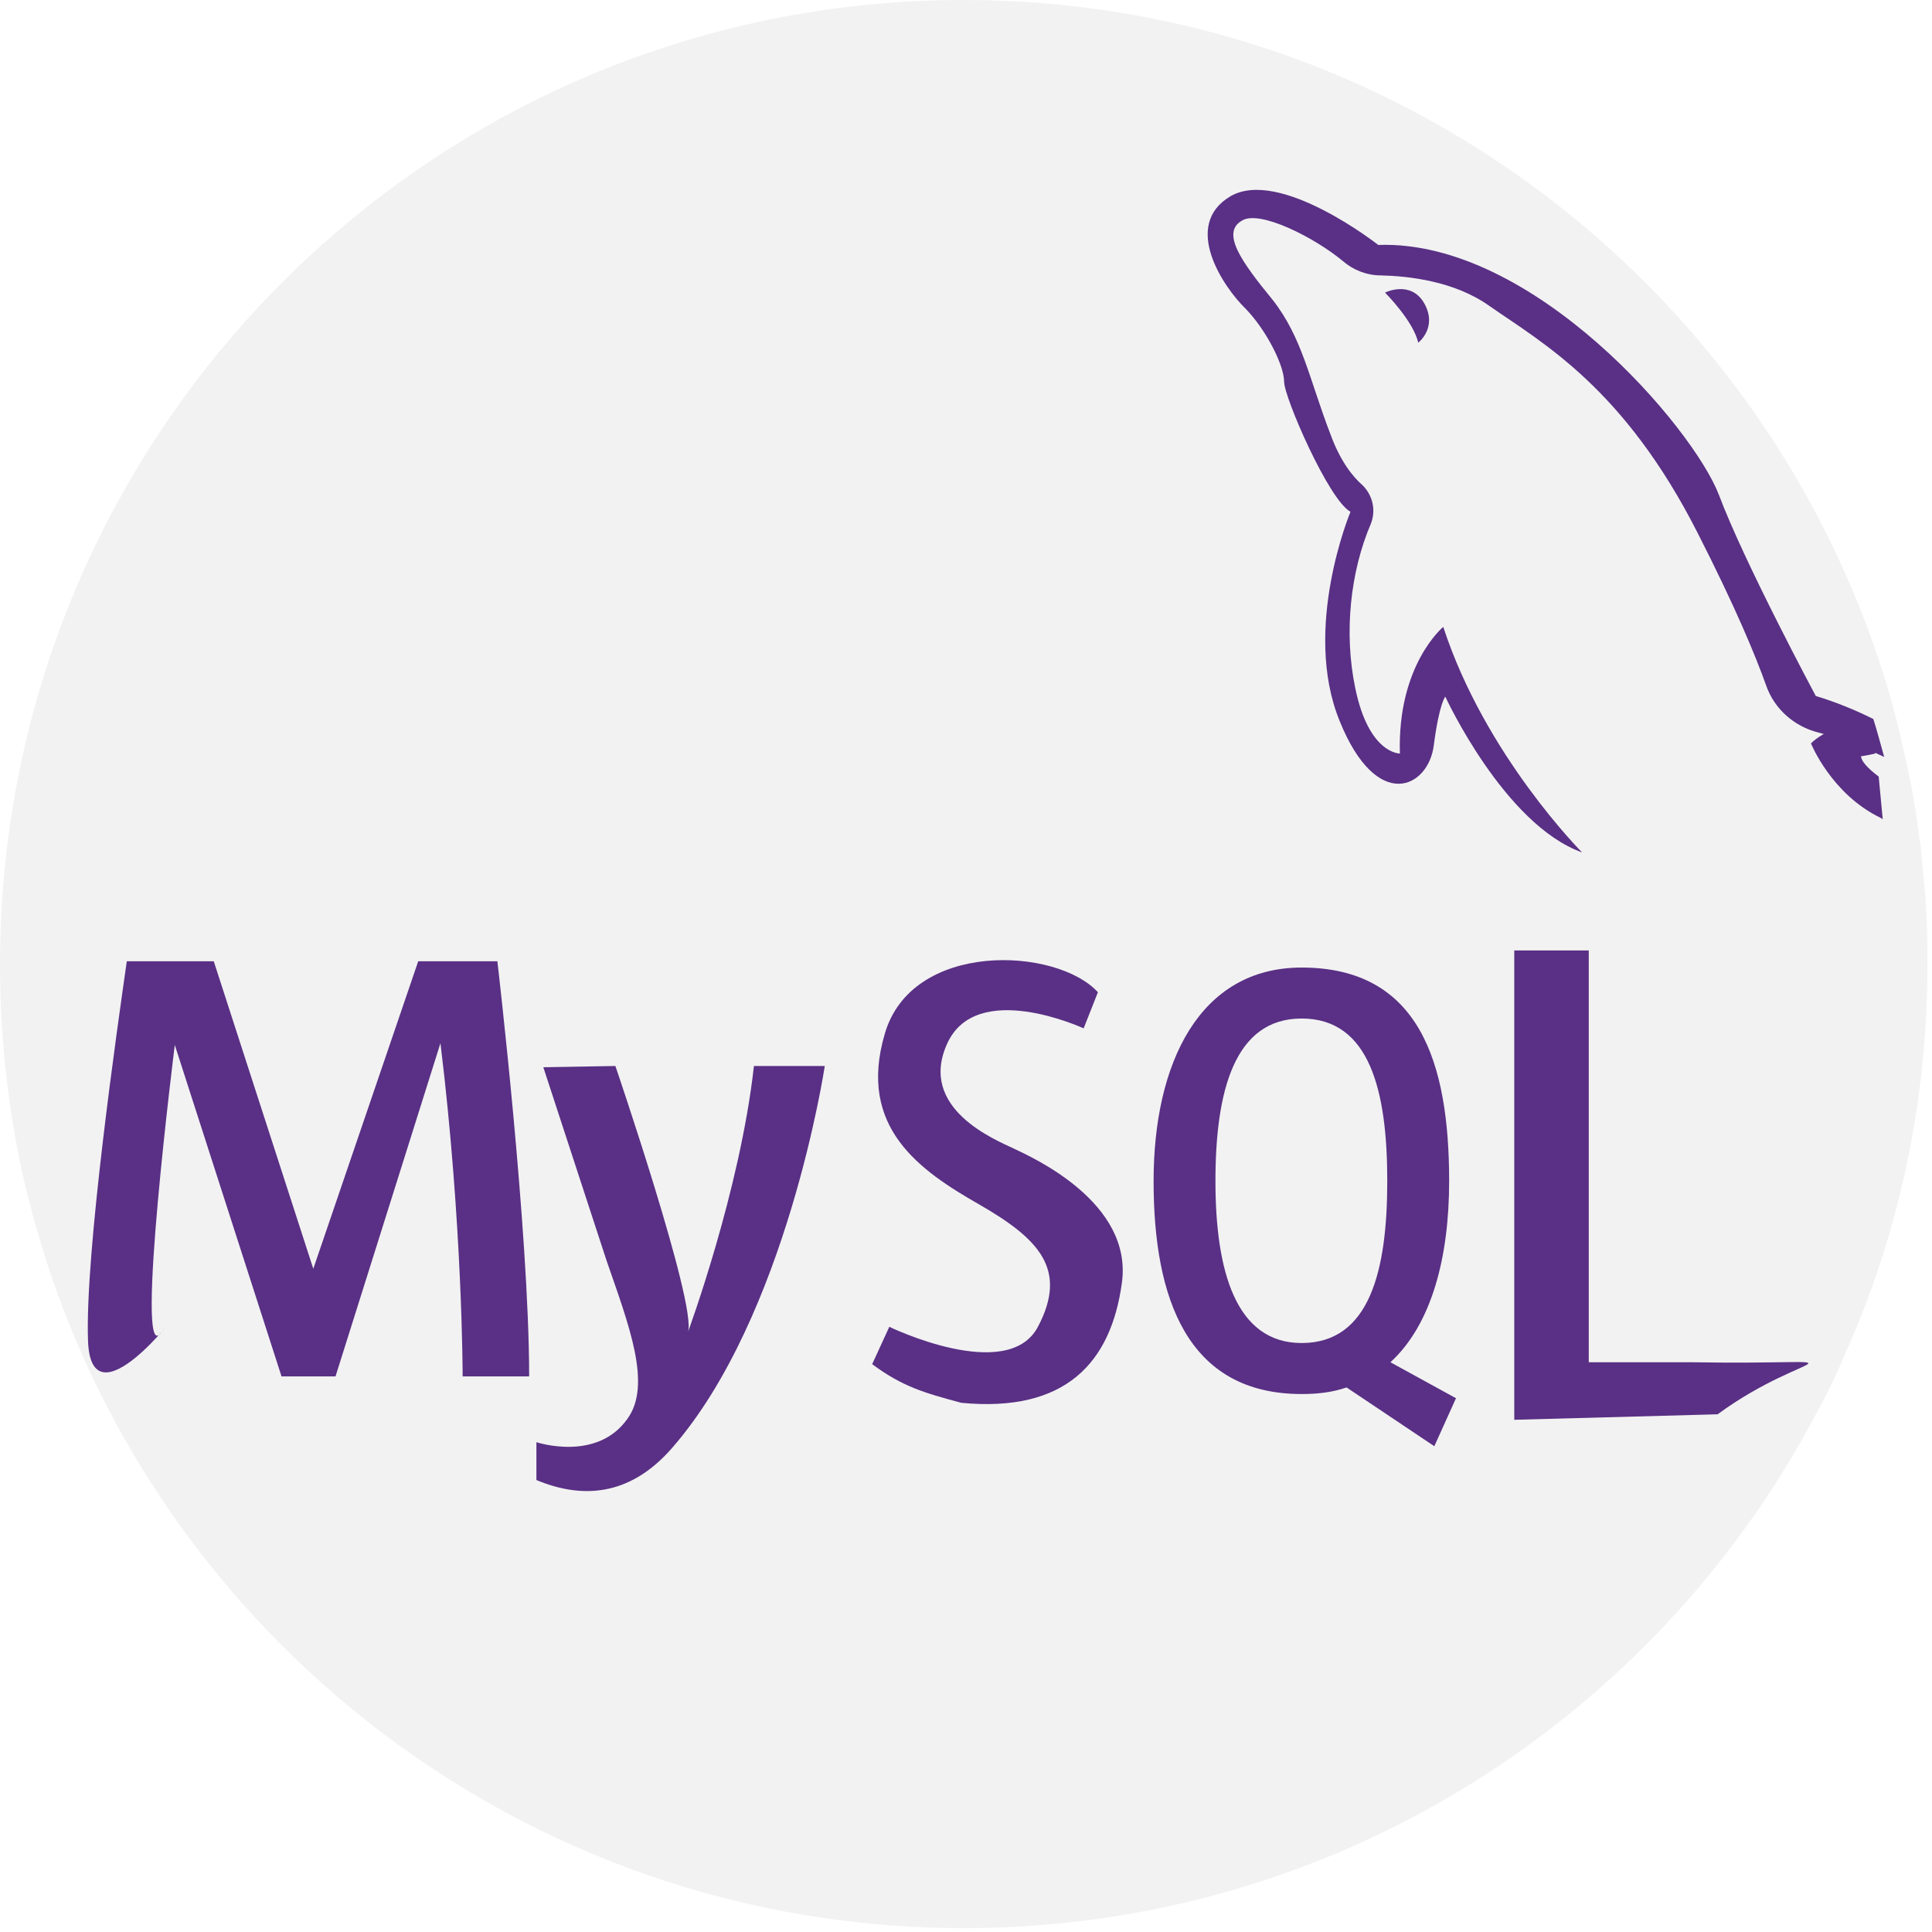
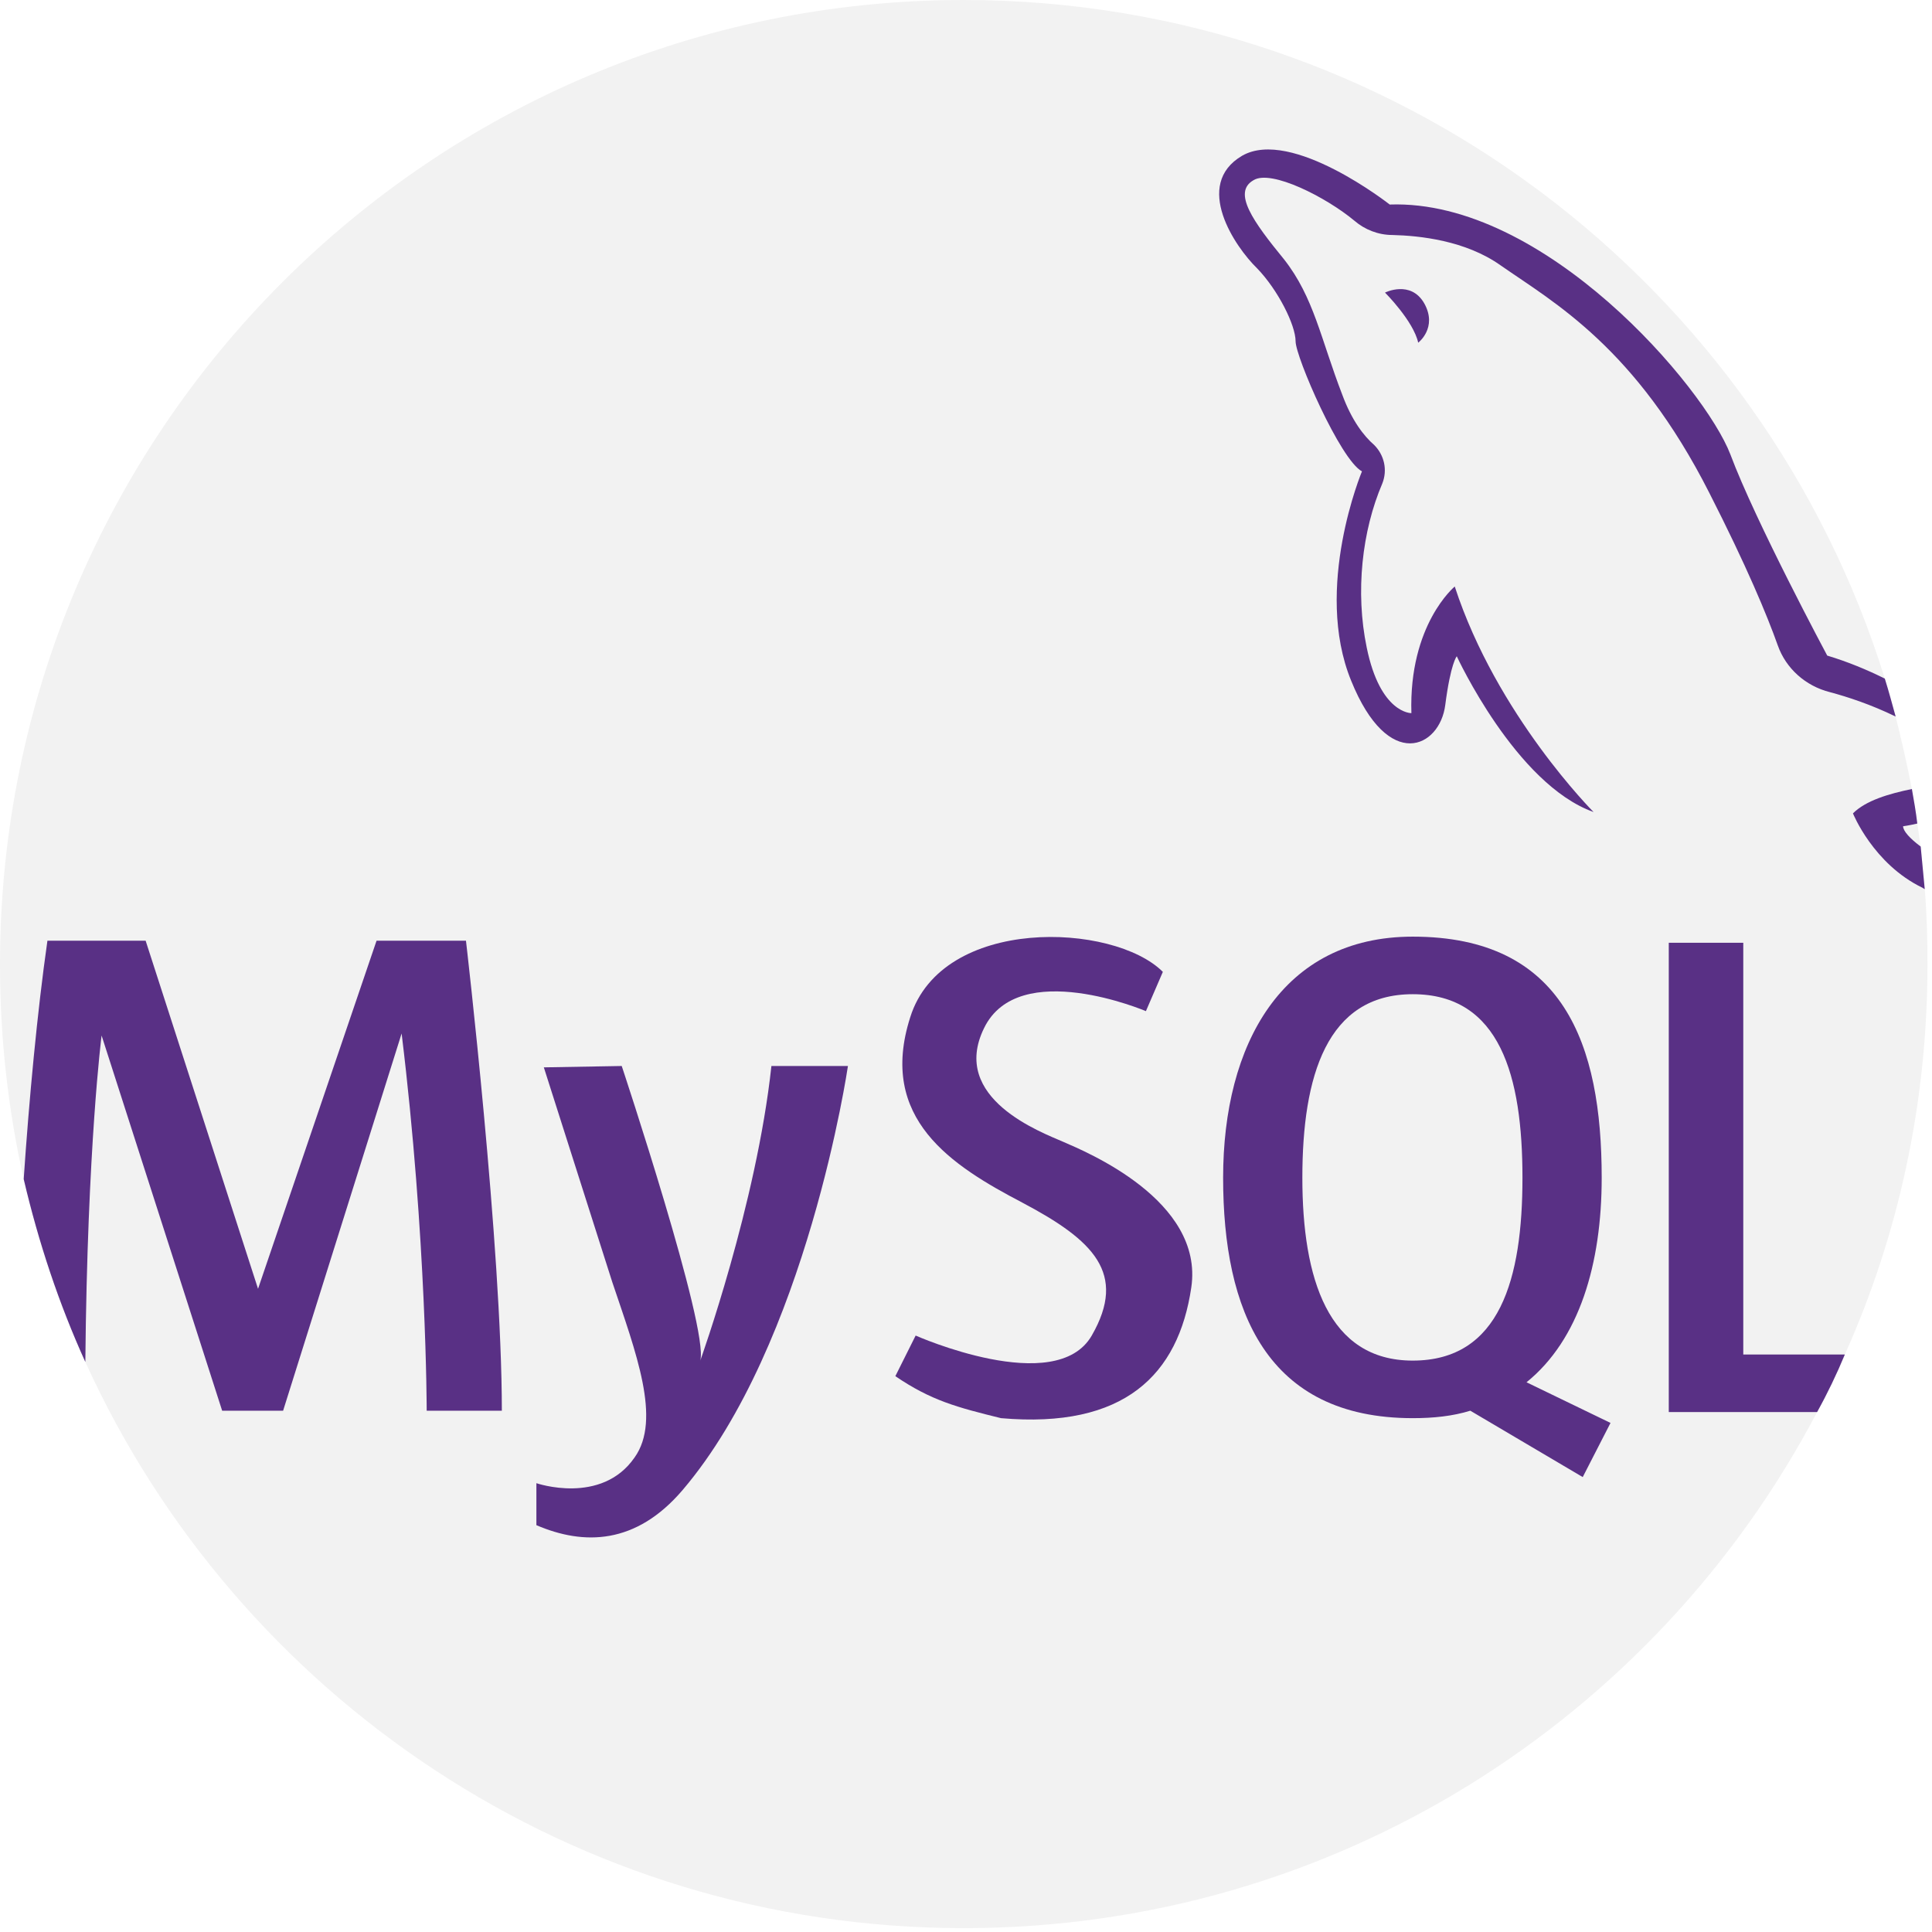
- <svg xmlns="http://www.w3.org/2000/svg" width="82" height="82" fill="none">
-   <g>
-     <path id="svg_1" fill="#F2F2F2" d="m81.808,40.932c0,5.893 -1.236,11.498 -3.507,16.557c-0.345,0.834 -0.747,1.667 -1.179,2.443c-6.841,13.021 -20.495,21.904 -36.218,21.904c-16.557,0 -30.843,-9.86 -37.282,-24.031c-1.121,-2.472 -1.983,-5.059 -2.616,-7.761c-0.661,-2.932 -1.006,-5.979 -1.006,-9.112c0,-22.622 18.31,-40.932 40.904,-40.932c18.368,0 33.919,12.13 39.093,28.802c0.172,0.546 0.316,1.092 0.46,1.61c0.259,1.035 0.489,2.041 0.69,3.076c0.086,0.489 0.172,0.977 0.23,1.466c0.058,0.345 0.086,0.661 0.144,0.977c0.058,0.604 0.115,1.207 0.172,1.811c0.086,1.035 0.115,2.098 0.115,3.191z" clip-rule="evenodd" fill-rule="evenodd" />
-     <path id="svg_2" fill="#593085" d="m58.784,12.418c0,0 1.207,1.207 1.409,2.127c0,0 0.834,-0.632 0.259,-1.667c-0.575,-1.006 -1.667,-0.46 -1.667,-0.46z" clip-rule="evenodd" fill-rule="evenodd" />
-     <path id="svg_3" fill="#593085" d="m79.967,32.126c-1.064,-0.517 -2.041,-0.834 -2.788,-1.035c-1.035,-0.259 -1.869,-1.006 -2.213,-1.983c-0.46,-1.294 -1.322,-3.363 -2.903,-6.468c-3.133,-6.18 -6.583,-8.077 -8.853,-9.658c-1.495,-1.063 -3.449,-1.265 -4.599,-1.293c-0.604,0 -1.179,-0.23 -1.61,-0.604c-1.207,-1.006 -3.536,-2.185 -4.283,-1.725c-0.92,0.517 0,1.782 1.294,3.363c1.265,1.61 1.552,3.363 2.472,5.749c0.403,1.092 0.92,1.753 1.351,2.127c0.431,0.431 0.575,1.064 0.345,1.639c-0.862,2.012 -1.15,4.599 -0.661,6.956c0.575,2.817 1.897,2.788 1.897,2.788c-0.115,-3.765 1.84,-5.375 1.84,-5.375c1.782,5.462 5.893,9.572 5.893,9.572c-3.306,-1.179 -5.806,-6.611 -5.806,-6.611c0,0 -0.259,0.287 -0.489,2.07c-0.23,1.811 -2.414,2.874 -3.995,-1.035c-1.61,-3.938 0.46,-8.882 0.46,-8.882c-0.92,-0.489 -2.817,-4.858 -2.817,-5.519c0,-0.69 -0.747,-2.185 -1.639,-3.104c-0.92,-0.891 -2.731,-3.536 -0.632,-4.772c2.098,-1.207 6.266,2.07 6.266,2.07c6.582,-0.23 13.366,7.761 14.459,10.607c1.063,2.846 4.111,8.537 4.111,8.537c0.862,0.259 1.696,0.604 2.443,0.977c0.172,0.546 0.316,1.092 0.46,1.61z" clip-rule="evenodd" fill-rule="evenodd" />
-     <path id="svg_4" fill="#593085" d="m79.91,34.772c-0.029,-0.029 -0.058,-0.029 -0.086,-0.058c-2.098,-1.006 -2.961,-3.162 -2.961,-3.162c0.546,-0.546 1.523,-0.834 2.501,-1.035c0.086,0.489 0.172,0.977 0.23,1.466c-0.374,0.086 -0.604,0.115 -0.604,0.115c0,0.201 0.287,0.517 0.747,0.862c0.057,0.604 0.115,1.207 0.172,1.811z" clip-rule="evenodd" fill-rule="evenodd" />
-     <path stroke="null" id="svg_5" fill="#593085" d="m22.461,58.42l-2.825,0c0,0 0,-6.45 -0.942,-14.144l-4.454,14.144l-2.291,0l-4.53,-14.068c0,0 -1.713,13.63 -0.611,12.24c1.102,-1.391 -2.934,4.061 -3.072,0.323c-0.138,-3.738 1.265,-13.451 1.646,-16.117l3.69,0l4.225,13.052l4.454,-13.052l3.359,0c0,0 1.349,11.503 1.349,17.623z" clip-rule="evenodd" fill-rule="evenodd" />
-     <path stroke="null" id="svg_6" fill="#593085" d="m23.059,45.296l3.06,-0.052c0,0 3.432,10.056 3.086,11.275c0,0 2.208,-5.987 2.794,-11.275l3.007,0c0,0 -1.596,10.627 -6.492,16.225c-1.836,2.099 -3.885,2.125 -5.747,1.348l0,-1.607c0,0 2.554,0.855 3.858,-0.985c1.064,-1.451 0.053,-4.017 -0.878,-6.713c-0.213,-0.648 -2.687,-8.216 -2.687,-8.216z" clip-rule="evenodd" fill-rule="evenodd" />
-     <path stroke="null" id="svg_7" fill="#593085" d="m37.017,57.901l0.728,-1.587c0,0 5.021,2.433 6.307,0c1.286,-2.433 0.049,-3.729 -2.474,-5.183c-2.547,-1.454 -5.191,-3.279 -4.027,-7.246c1.14,-3.967 7.277,-3.702 9.048,-1.772l-0.606,1.534c0,0 -4.56,-2.116 -5.798,0.661c-1.237,2.75 2.062,4.072 2.838,4.443c0.776,0.37 5.046,2.274 4.585,5.685c-0.461,3.411 -2.401,5.527 -6.816,5.104c-1.577,-0.423 -2.499,-0.688 -3.784,-1.64z" clip-rule="evenodd" fill-rule="evenodd" />
-     <path stroke="null" id="svg_8" fill="#593085" d="m59.015,57.817c1.75,-1.604 2.491,-4.455 2.491,-7.688c0,-5.015 -1.257,-9.063 -6.261,-9.063c-4.331,0 -6.283,4.048 -6.283,9.063c0,4.99 1.436,9.038 6.283,9.038c0.696,0 1.324,-0.076 1.907,-0.28l3.725,2.495l0.92,-2.037l-2.783,-1.527zm-3.77,-0.815c-2.805,0 -3.658,-3.08 -3.658,-6.874c0,-3.819 0.808,-6.899 3.658,-6.899c2.895,0 3.635,3.08 3.635,6.899c0,3.793 -0.741,6.874 -3.635,6.874z" clip-rule="evenodd" fill-rule="evenodd" />
-     <path stroke="null" id="svg_9" fill="#593085" d="m71.744,57.817c7.826,0.133 5.089,-0.667 1.156,2.21l-8.63,0.233l0,-19.92l3.162,0l0,17.477l4.312,0z" clip-rule="evenodd" fill-rule="evenodd" />
-   </g>
+ <svg xmlns="http://www.w3.org/2000/svg" width="82" height="82" viewBox="0 0 82 82" fill="none">
+   <path fill-rule="evenodd" clip-rule="evenodd" d="M81.808 40.932C81.808 46.825 80.572 52.43 78.301 57.489C77.956 58.323 77.553 59.157 77.122 59.933C70.281 72.954 56.627 81.836 40.904 81.836C24.347 81.836 10.061 71.977 3.622 57.806C2.501 55.334 1.638 52.747 1.006 50.045C0.345 47.113 0 44.066 0 40.932C0 18.31 18.31 0 40.904 0C59.272 0 74.823 12.13 79.997 28.802C80.169 29.348 80.313 29.895 80.457 30.412C80.715 31.447 80.945 32.453 81.146 33.488C81.233 33.976 81.319 34.465 81.376 34.954C81.434 35.298 81.463 35.615 81.52 35.931C81.578 36.535 81.635 37.138 81.693 37.742C81.779 38.777 81.808 39.84 81.808 40.932Z" fill="#F2F2F2" />
+   <path fill-rule="evenodd" clip-rule="evenodd" d="M58.784 12.418C58.784 12.418 59.991 13.625 60.193 14.545C60.193 14.545 61.026 13.912 60.451 12.878C59.876 11.872 58.784 12.418 58.784 12.418Z" fill="#593085" />
+   <path fill-rule="evenodd" clip-rule="evenodd" d="M80.457 30.412C79.393 29.895 78.416 29.578 77.668 29.377C76.633 29.118 75.8 28.371 75.455 27.394C74.995 26.1 74.133 24.031 72.552 20.926C69.419 14.746 65.969 12.849 63.698 11.268C62.204 10.204 60.249 10.003 59.099 9.974C58.496 9.974 57.921 9.744 57.489 9.371C56.282 8.365 53.954 7.186 53.207 7.646C52.287 8.164 53.207 9.428 54.5 11.009C55.765 12.619 56.052 14.372 56.972 16.758C57.375 17.851 57.892 18.512 58.323 18.885C58.754 19.317 58.898 19.949 58.668 20.524C57.806 22.536 57.518 25.123 58.007 27.48C58.582 30.297 59.904 30.268 59.904 30.268C59.789 26.503 61.744 24.893 61.744 24.893C63.526 30.355 67.636 34.465 67.636 34.465C64.331 33.286 61.83 27.854 61.83 27.854C61.83 27.854 61.571 28.141 61.341 29.923C61.111 31.734 58.927 32.798 57.346 28.889C55.736 24.95 57.806 20.006 57.806 20.006C56.886 19.518 54.989 15.149 54.989 14.487C54.989 13.797 54.241 12.303 53.35 11.383C52.431 10.492 50.62 7.847 52.718 6.611C54.816 5.404 58.984 8.681 58.984 8.681C65.567 8.451 72.351 16.442 73.443 19.288C74.506 22.134 77.553 27.825 77.553 27.825C78.416 28.084 79.249 28.429 79.997 28.802C80.169 29.348 80.313 29.895 80.457 30.412Z" fill="#593085" />
+   <path fill-rule="evenodd" clip-rule="evenodd" d="M81.692 37.742C81.664 37.713 81.635 37.713 81.606 37.684C79.508 36.678 78.645 34.522 78.645 34.522C79.192 33.976 80.169 33.689 81.146 33.488C81.233 33.976 81.319 34.465 81.376 34.954C81.002 35.04 80.773 35.069 80.773 35.069C80.773 35.27 81.06 35.586 81.52 35.931C81.577 36.535 81.635 37.138 81.692 37.742Z" fill="#593085" />
+   <path fill-rule="evenodd" clip-rule="evenodd" d="M21.3 59.875H18.11C18.11 59.875 18.11 52.574 17.046 43.864L12.016 59.875H9.429L4.312 43.951C4.312 43.951 3.708 48.636 3.622 57.806C2.501 55.334 1.639 52.747 1.006 50.045C1.236 46.653 1.581 42.945 2.013 39.926H6.181L10.952 54.701L15.982 39.926H19.777C19.777 39.926 21.3 52.948 21.3 59.875Z" fill="#593085" />
+   <path fill-rule="evenodd" clip-rule="evenodd" d="M23.082 45.302L26.388 45.244C26.388 45.244 30.096 56.397 29.722 57.748C29.722 57.748 32.108 51.108 32.741 45.244H35.989C35.989 45.244 34.264 57.03 28.975 63.238C26.992 65.567 24.778 65.596 22.766 64.733V62.951C22.766 62.951 25.526 63.9 26.934 61.859C28.084 60.249 26.992 57.403 25.986 54.414C25.756 53.695 23.082 45.302 23.082 45.302Z" fill="#593085" />
+   <path fill-rule="evenodd" clip-rule="evenodd" d="M38.001 58.409L38.863 56.685C38.863 56.685 44.813 59.329 46.337 56.685C47.86 54.04 46.394 52.632 43.405 51.051C40.387 49.47 37.254 47.486 38.633 43.175C39.984 38.863 47.257 39.15 49.355 41.249L48.636 42.916C48.636 42.916 43.233 40.616 41.767 43.635C40.3 46.624 44.21 48.061 45.13 48.464C46.05 48.866 51.109 50.936 50.562 54.644C50.016 58.352 47.717 60.651 42.485 60.191C40.617 59.731 39.524 59.444 38.001 58.409Z" fill="#593085" />
+   <path fill-rule="evenodd" clip-rule="evenodd" d="M64.79 58.668C67.032 56.857 67.981 53.638 67.981 49.987C67.981 44.324 66.371 39.754 59.961 39.754C54.414 39.754 51.913 44.324 51.913 49.987C51.913 55.621 53.752 60.191 59.961 60.191C60.852 60.191 61.657 60.105 62.405 59.875L67.176 62.692L68.355 60.393L64.79 58.668ZM59.961 57.748C56.368 57.748 55.276 54.27 55.276 49.987C55.276 45.675 56.311 42.197 59.961 42.197C63.669 42.197 64.618 45.675 64.618 49.987C64.618 54.27 63.669 57.748 59.961 57.748Z" fill="#593085" />
+   <path fill-rule="evenodd" clip-rule="evenodd" d="M78.301 57.489C77.956 58.323 77.554 59.157 77.123 59.933H70.828V40.013H73.99V57.489H78.301Z" fill="#593085" />
</svg>
